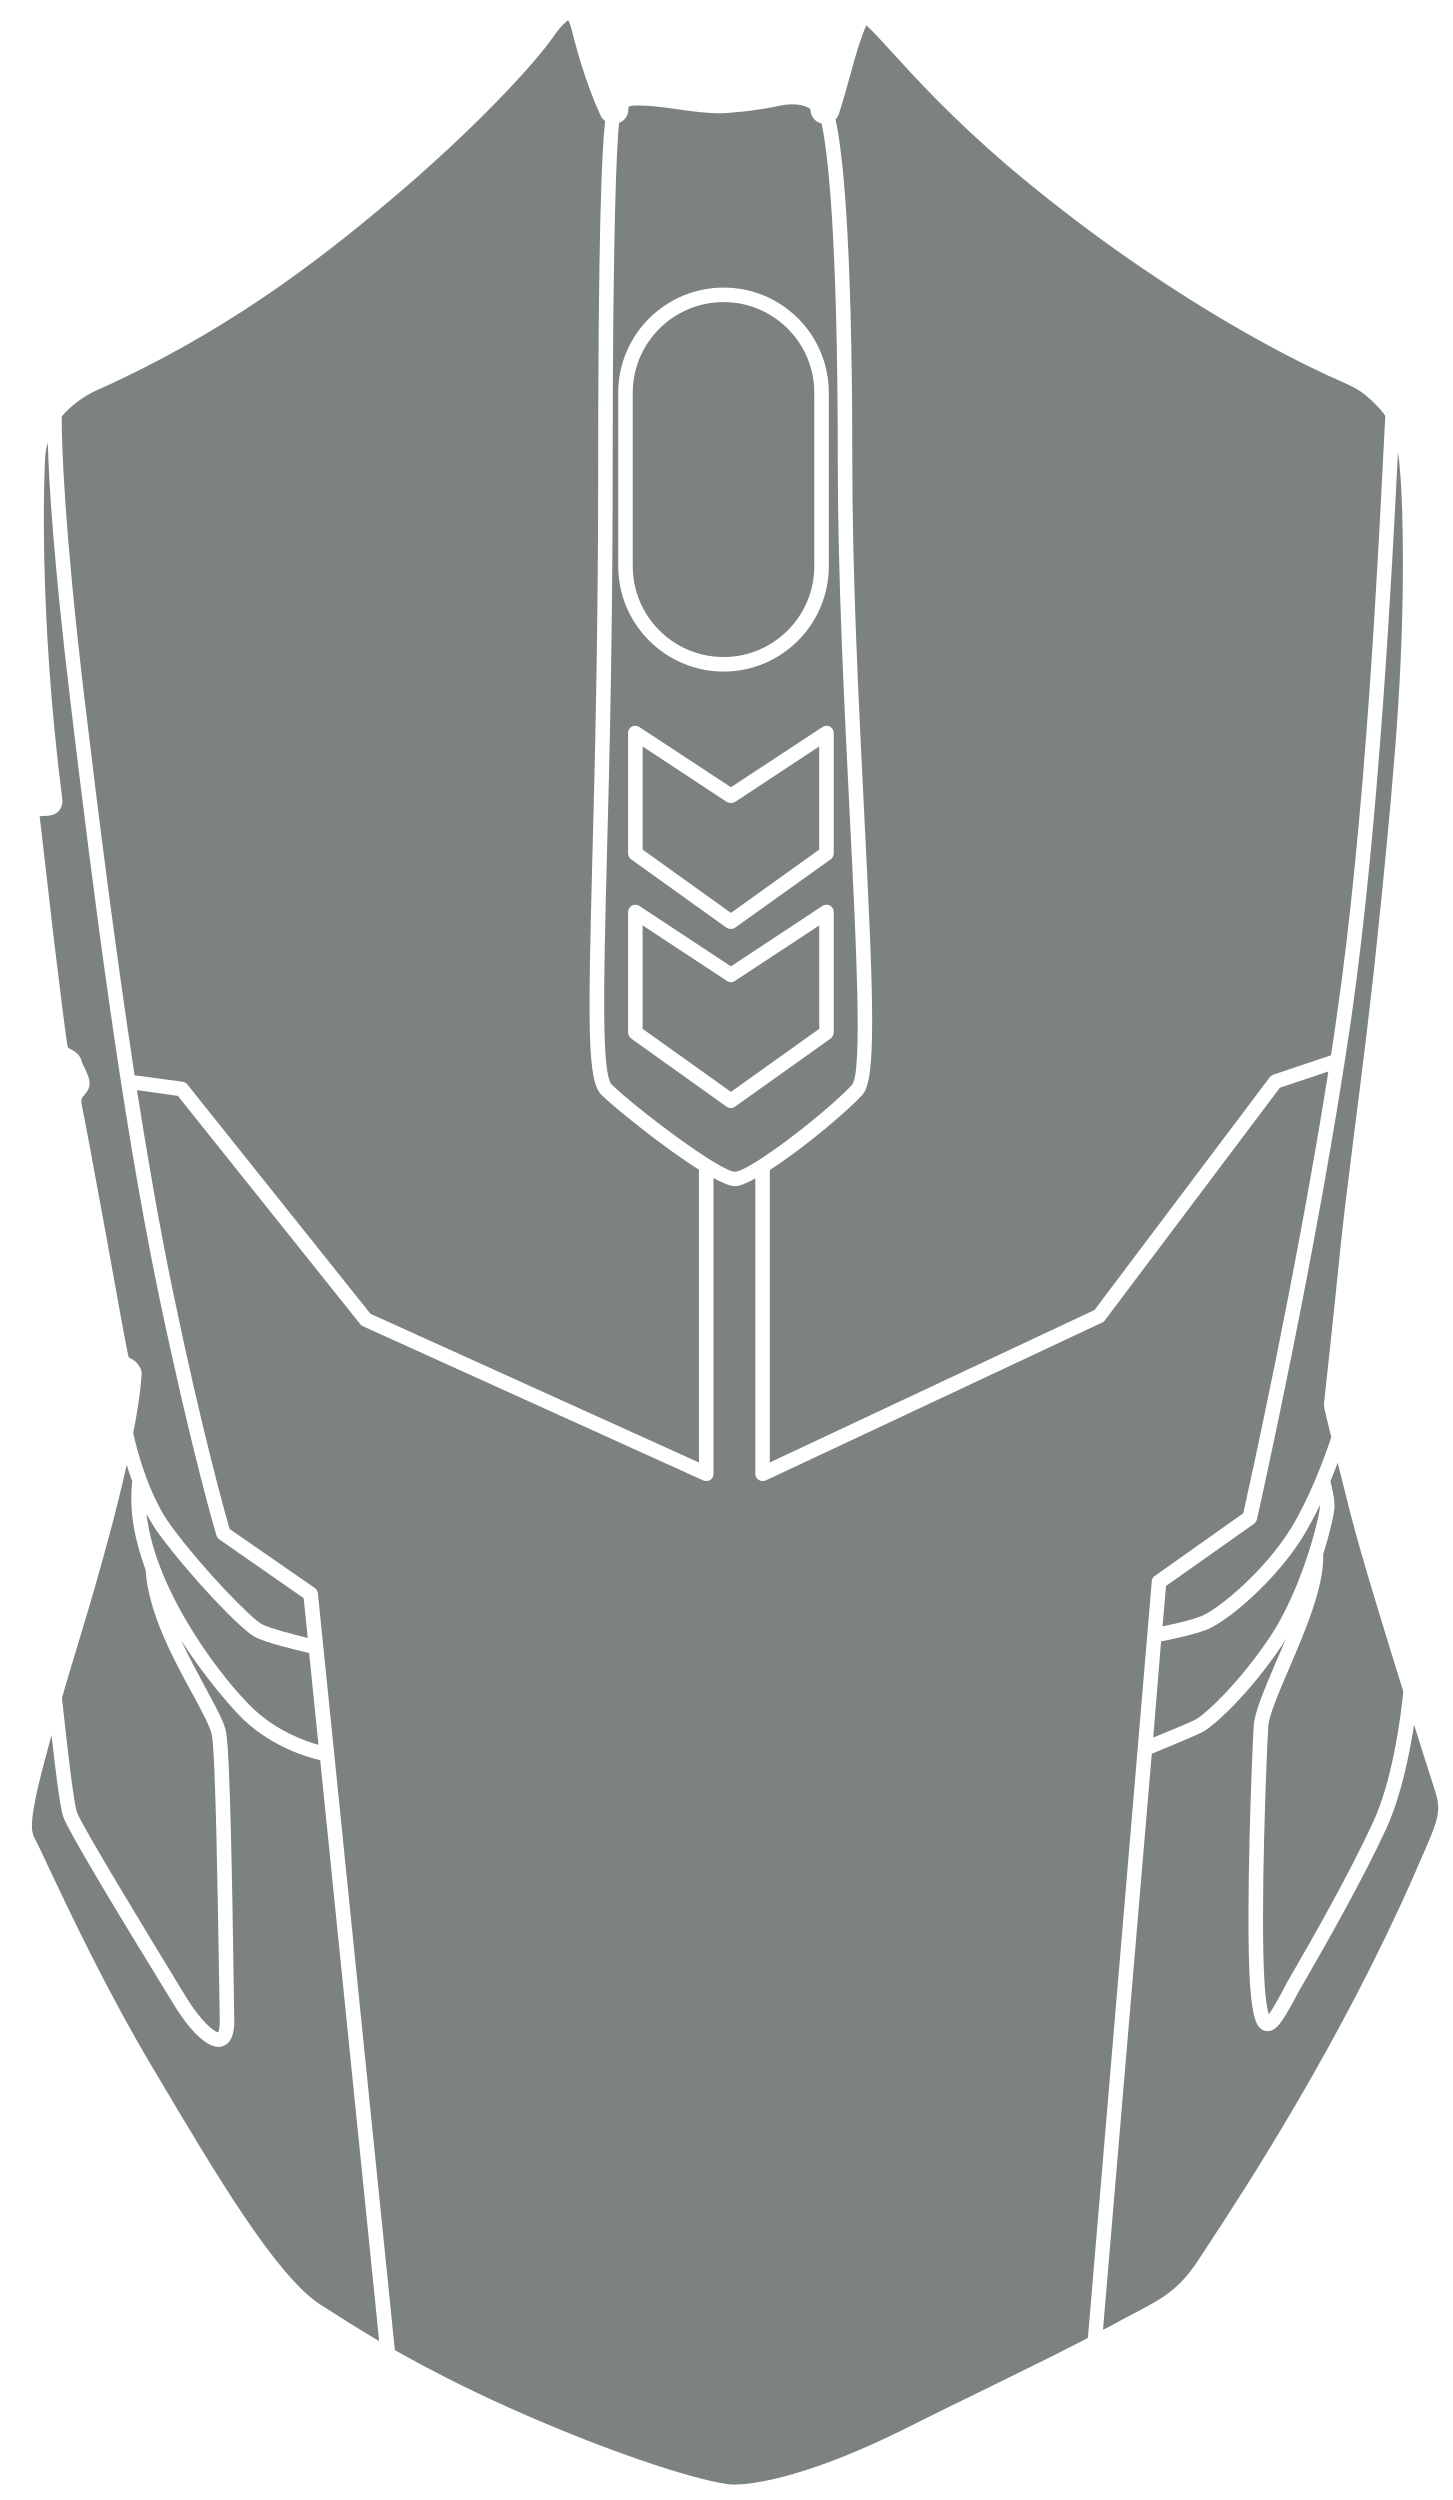
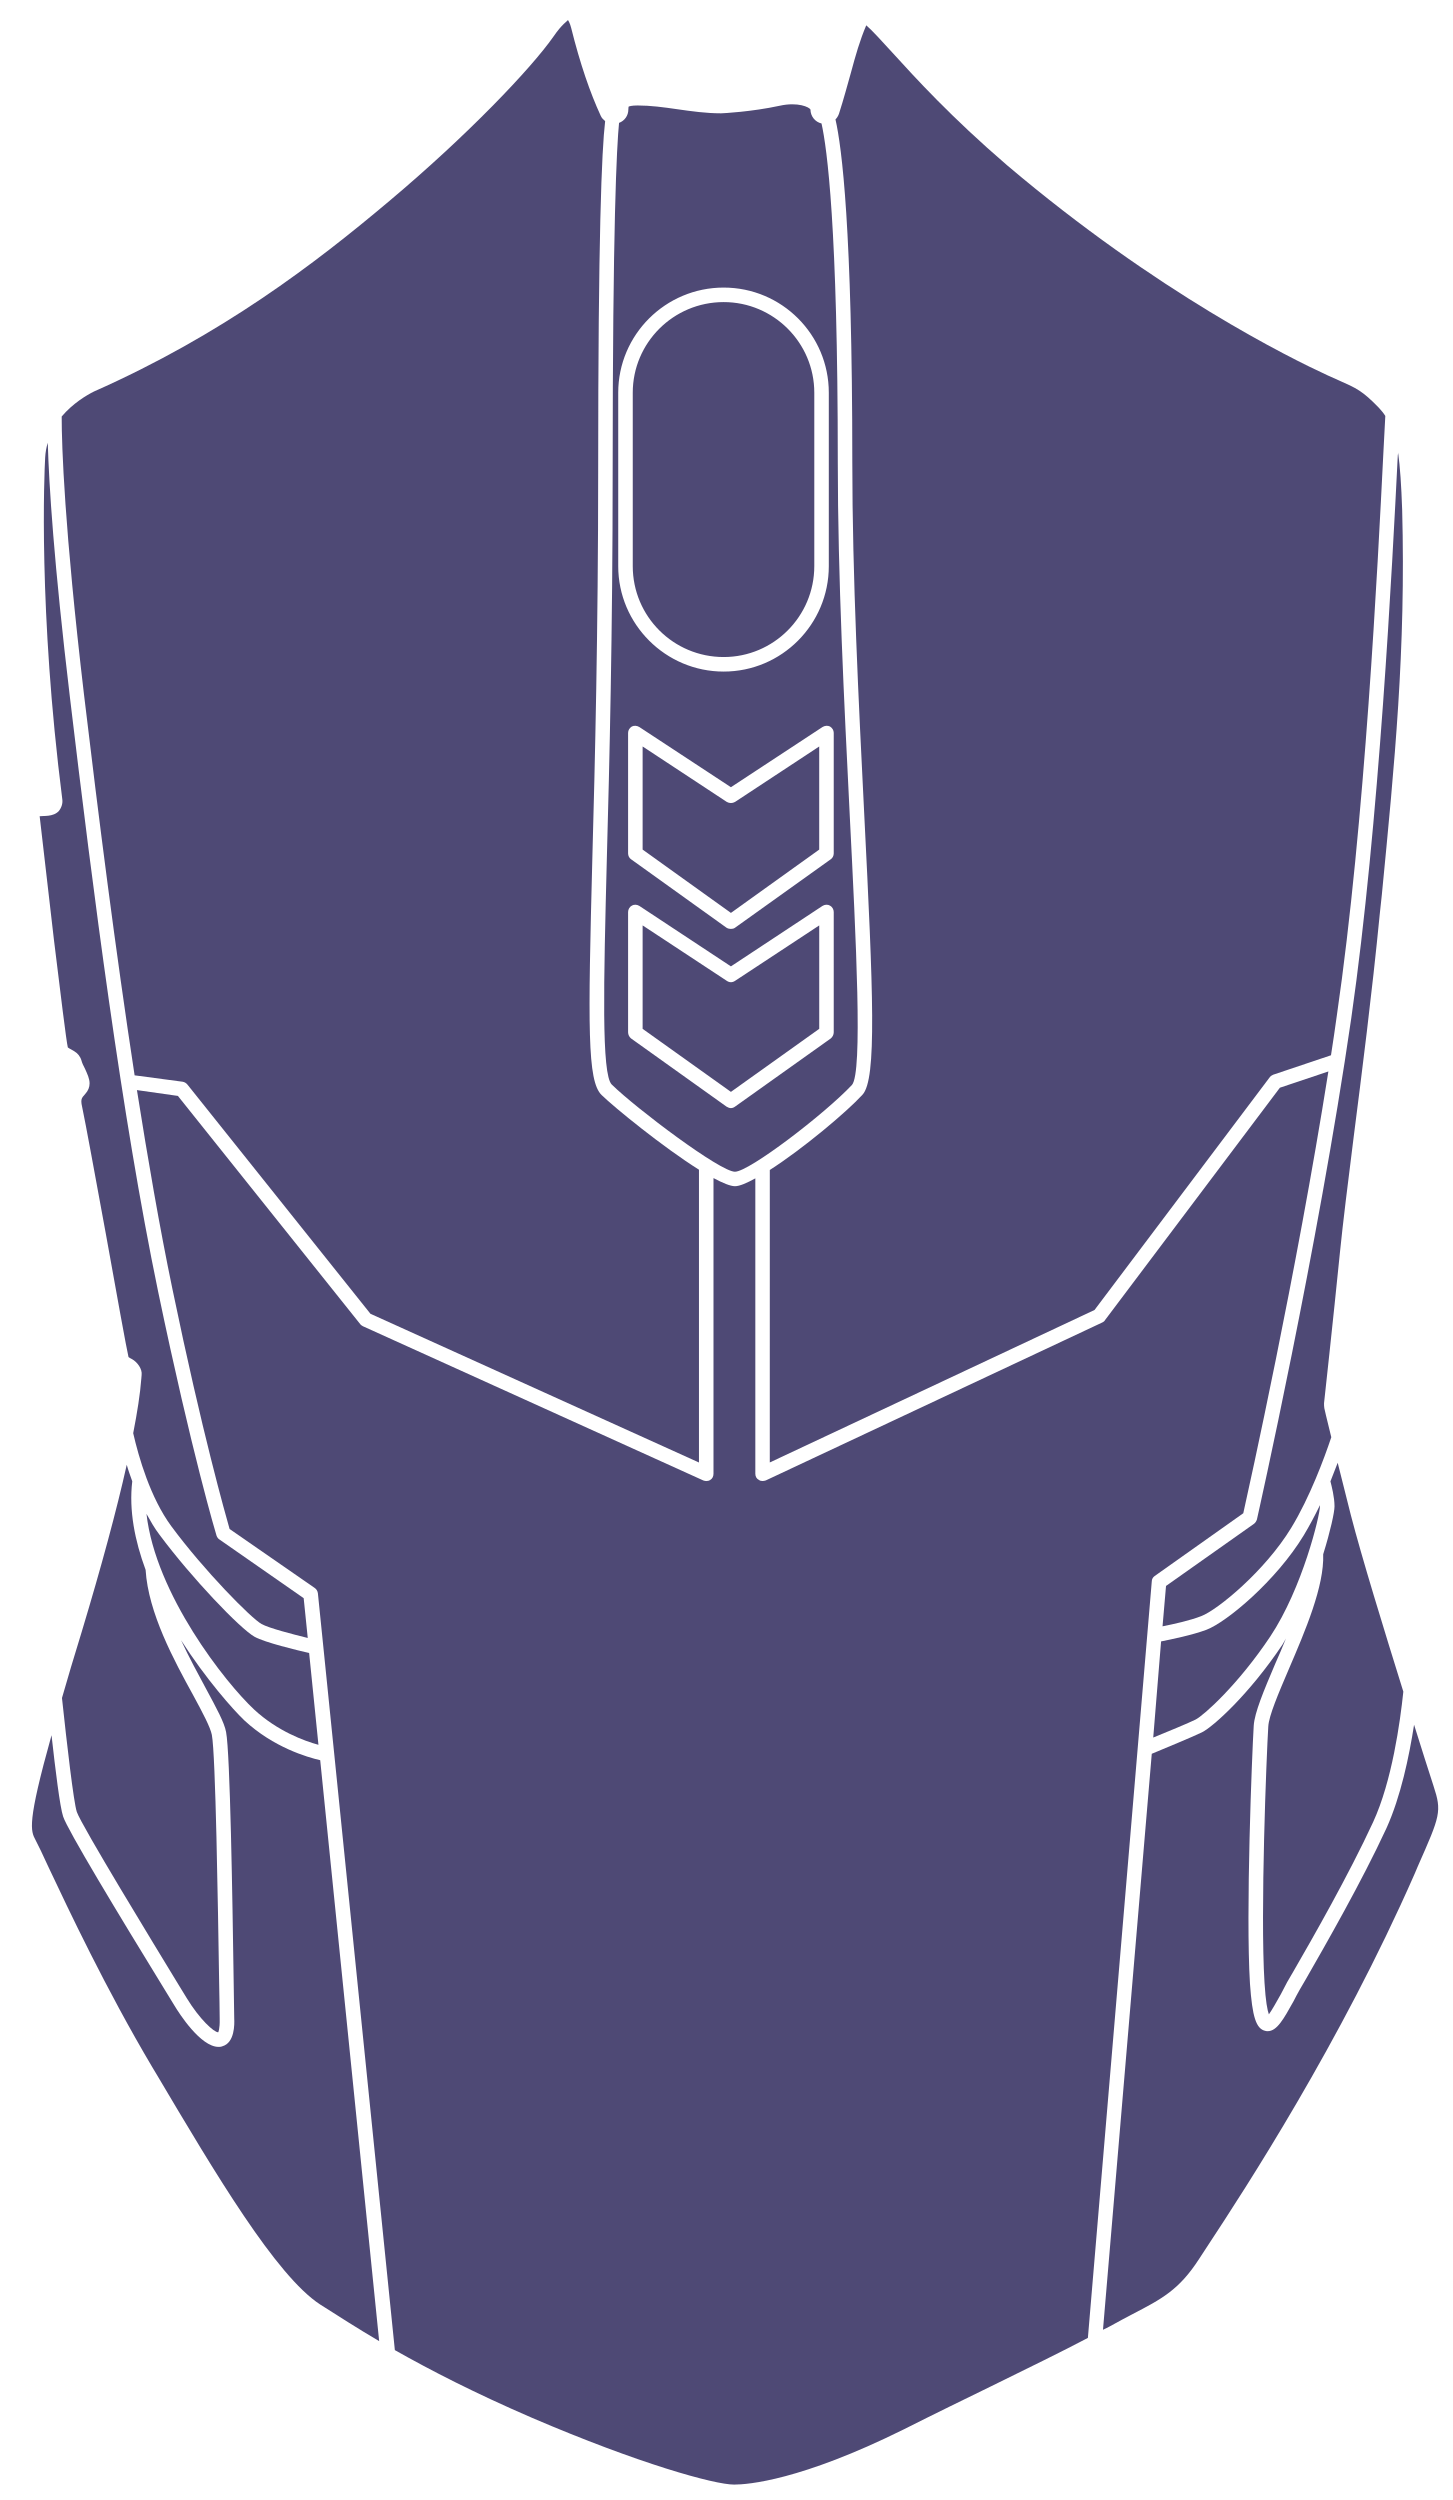
- <svg xmlns="http://www.w3.org/2000/svg" width="280pt" height="482pt" version="1.1" viewBox="0 0 280 482" id="svg380" fill="#7C827D">
+ <svg xmlns="http://www.w3.org/2000/svg" width="280pt" height="482pt" version="1.1" viewBox="0 0 280 482" id="svg380" fill="#4E4975">
  <defs id="defs350">
    <symbol id="u" overflow="visible">
      <path d="m 18.766,-1.125 c -0.969,0.5 -1.98,0.875 -3.031,1.125 -1.043,0.258 -2.137,0.391 -3.281,0.391 -3.398,0 -6.09,-0.945 -8.078,-2.844 -1.992,-1.906 -2.984,-4.484 -2.984,-7.734 0,-3.258 0.992,-5.836 2.984,-7.734 1.988,-1.906 4.68,-2.859 8.078,-2.859 1.145,0 2.238,0.133 3.281,0.391 1.051,0.25 2.062,0.625 3.031,1.125 v 4.219 c -0.98,-0.656 -1.945,-1.141 -2.891,-1.453 -0.949,-0.312 -1.949,-0.469 -3,-0.469 -1.875,0 -3.352,0.605 -4.422,1.812 -1.074,1.199 -1.609,2.856 -1.609,4.969 0,2.106 0.535,3.762 1.609,4.969 1.07,1.199 2.547,1.797 4.422,1.797 1.051,0 2.051,-0.148 3,-0.453 0.945,-0.312 1.91,-0.801 2.891,-1.469 z" id="path287" />
    </symbol>
    <symbol id="b" overflow="visible">
      <path d="m 13.734,-11.141 c -0.438,-0.195 -0.871,-0.344 -1.297,-0.438 -0.418,-0.102 -0.84,-0.156 -1.266,-0.156 -1.262,0 -2.231,0.406 -2.906,1.219 -0.68,0.805 -1.016,1.953 -1.016,3.453 v 7.062 H 2.359 v -15.312 h 4.891 v 2.516 c 0.625,-1 1.344,-1.727 2.156,-2.188 0.82,-0.469 1.801,-0.703 2.938,-0.703 0.164,0 0.344,0.012 0.531,0.031 0.195,0.012 0.477,0.039 0.844,0.078 z" id="path290" />
    </symbol>
    <symbol id="a" overflow="visible">
      <path d="m 17.641,-7.703 v 1.406 H 6.188 c 0.125,1.148 0.539,2.008 1.25,2.578 0.707,0.574 1.703,0.859 2.984,0.859 1.031,0 2.082,-0.148 3.156,-0.453 1.082,-0.312 2.191,-0.773 3.328,-1.391 v 3.766 c -1.156,0.438 -2.312,0.766 -3.469,0.984 -1.156,0.227 -2.312,0.344 -3.469,0.344 -2.773,0 -4.93,-0.703 -6.469,-2.109 -1.531,-1.406 -2.297,-3.379 -2.297,-5.922 0,-2.5 0.754,-4.461 2.266,-5.891 1.508,-1.438 3.582,-2.156 6.219,-2.156 2.406,0 4.332,0.73 5.781,2.188 1.445,1.449 2.172,3.383 2.172,5.797 z m -5.031,-1.625 c 0,-0.926 -0.273,-1.672 -0.812,-2.234 -0.543,-0.57 -1.25,-0.859 -2.125,-0.859 -0.949,0 -1.719,0.266 -2.312,0.797 -0.594,0.531 -0.965,1.297 -1.109,2.297 z" id="path293" />
    </symbol>
    <symbol id="k" overflow="visible">
      <path d="m 9.219,-6.891 c -1.023,0 -1.793,0.172 -2.312,0.516 -0.512,0.344 -0.766,0.855 -0.766,1.531 0,0.625 0.207,1.117 0.625,1.469 0.414,0.344 0.988,0.516 1.719,0.516 0.926,0 1.703,-0.328 2.328,-0.984 0.633,-0.664 0.953,-1.492 0.953,-2.484 v -0.562 z m 7.469,-1.844 V 0 h -4.922 v -2.266 c -0.656,0.93 -1.398,1.605 -2.219,2.031 -0.824,0.414 -1.824,0.625 -3,0.625 -1.586,0 -2.871,-0.457 -3.859,-1.375 -0.992,-0.926 -1.484,-2.129 -1.484,-3.609 0,-1.789 0.613,-3.102 1.844,-3.938 1.238,-0.844 3.18,-1.266 5.828,-1.266 h 2.891 v -0.391 c 0,-0.77 -0.309,-1.332 -0.922,-1.688 -0.617,-0.363 -1.57,-0.547 -2.859,-0.547 -1.055,0 -2.031,0.105 -2.938,0.312 -0.898,0.211 -1.73,0.523 -2.5,0.938 v -3.734 c 1.039,-0.25 2.086,-0.441 3.141,-0.578 1.062,-0.133 2.125,-0.203 3.188,-0.203 2.758,0 4.75,0.547 5.969,1.641 1.227,1.086 1.844,2.856 1.844,5.312 z" id="path296" />
    </symbol>
    <symbol id="d" overflow="visible">
      <path d="m 7.703,-19.656 v 4.344 H 12.75 v 3.5 H 7.703 v 6.5 c 0,0.711 0.141,1.188 0.422,1.438 0.281,0.25 0.836,0.375 1.672,0.375 h 2.516 v 3.5 h -4.188 c -1.938,0 -3.312,-0.398 -4.125,-1.203 -0.805,-0.812 -1.203,-2.18 -1.203,-4.109 v -6.5 h -2.422 v -3.5 h 2.422 v -4.344 z" id="path299" />
    </symbol>
    <symbol id="j" overflow="visible">
      <path d="m 12.766,-13.078 v -8.203 h 4.922 V -1e-4 H 12.766 v -2.219 c -0.668,0.906 -1.406,1.57 -2.219,1.984 -0.813,0.414 -1.758,0.625 -2.828,0.625 -1.887,0 -3.434,-0.75 -4.641,-2.25 -1.211,-1.5 -1.812,-3.426 -1.812,-5.781 0,-2.363 0.602,-4.297 1.812,-5.797 1.207,-1.5 2.754,-2.25 4.641,-2.25 1.062,0 2,0.215 2.812,0.641 0.82,0.43 1.566,1.086 2.234,1.969 z m -3.219,9.922 c 1.039,0 1.836,-0.379 2.391,-1.141 0.551,-0.77 0.828,-1.883 0.828,-3.344 0,-1.457 -0.277,-2.566 -0.828,-3.328 -0.555,-0.77 -1.352,-1.156 -2.391,-1.156 -1.043,0 -1.84,0.387 -2.391,1.156 -0.555,0.762 -0.828,1.871 -0.828,3.328 0,1.461 0.273,2.574 0.828,3.344 0.551,0.762 1.348,1.141 2.391,1.141 z" id="path302" />
    </symbol>
    <symbol id="i" overflow="visible">
      <path d="m 10.5,-3.156 c 1.051,0 1.852,-0.379 2.406,-1.141 0.551,-0.77 0.828,-1.883 0.828,-3.344 0,-1.457 -0.277,-2.566 -0.828,-3.328 -0.555,-0.77 -1.355,-1.156 -2.406,-1.156 -1.055,0 -1.859,0.387 -2.422,1.156 -0.555,0.773 -0.828,1.883 -0.828,3.328 0,1.449 0.273,2.559 0.828,3.328 0.562,0.773 1.367,1.156 2.422,1.156 z m -3.25,-9.922 c 0.676,-0.883 1.422,-1.539 2.234,-1.969 0.82,-0.426 1.766,-0.641 2.828,-0.641 1.895,0 3.445,0.75 4.656,2.25 1.207,1.5 1.812,3.434 1.812,5.797 0,2.356 -0.605,4.281 -1.812,5.781 -1.211,1.5 -2.762,2.25 -4.656,2.25 -1.062,0 -2.008,-0.211 -2.828,-0.625 C 8.672,-0.66 7.926,-1.32 7.25,-2.219 V -2e-5 H 2.359 v -21.281 H 7.25 Z" id="path305" />
    </symbol>
    <symbol id="h" overflow="visible">
      <path d="m 0.344,-15.312 h 4.891 l 4.125,10.391 3.5,-10.391 h 4.891 l -6.438,16.766 c -0.648,1.695 -1.402,2.883 -2.266,3.562 -0.867,0.688 -2,1.031 -3.406,1.031 H 2.797 V 2.829 h 1.531 c 0.832,0 1.438,-0.137 1.812,-0.406 C 6.523,2.161 6.82,1.692 7.031,1.016 L 7.172,0.595 Z" id="path308" />
    </symbol>
    <symbol id="g" overflow="visible">
      <path d="M 14.953,-3.719 H 6.734 L 5.422,0 H 0.141 L 7.703,-20.406 h 6.266 L 21.531,0 H 16.25 Z M 8.047,-7.5 h 5.578 l -2.781,-8.125 z" id="path311" />
    </symbol>
    <symbol id="t" overflow="visible">
      <path d="M 2.359,-21.281 H 7.25 V 0 H 2.359 Z" id="path314" />
    </symbol>
    <symbol id="c" overflow="visible">
      <path d="m 9.641,-12.188 c -1.086,0 -1.914,0.391 -2.484,1.172 -0.574,0.781 -0.859,1.906 -0.859,3.375 0,1.469 0.285,2.594 0.859,3.375 0.57,0.773 1.398,1.156 2.484,1.156 1.062,0 1.875,-0.383 2.438,-1.156 0.57,-0.781 0.859,-1.906 0.859,-3.375 0,-1.469 -0.289,-2.594 -0.859,-3.375 -0.562,-0.781 -1.375,-1.172 -2.438,-1.172 z m 0,-3.5 c 2.633,0 4.691,0.715 6.172,2.141 1.477,1.418 2.219,3.387 2.219,5.906 0,2.512 -0.742,4.481 -2.219,5.906 C 14.332,-0.317 12.273,0.39 9.641,0.39 6.992,0.39 4.926,-0.317 3.438,-1.735 1.945,-3.161 1.203,-5.13 1.203,-7.641 c 0,-2.519 0.742,-4.488 2.234,-5.906 1.488,-1.426 3.555,-2.141 6.203,-2.141 z" id="path317" />
    </symbol>
    <symbol id="f" overflow="visible">
      <path d="M 17.75,-9.328 V 0 h -4.922 v -7.141 c 0,-1.32 -0.031,-2.234 -0.094,-2.734 -0.062,-0.5 -0.168,-0.867 -0.312,-1.109 -0.188,-0.312 -0.449,-0.555 -0.781,-0.734 -0.324,-0.176 -0.695,-0.266 -1.109,-0.266 -1.023,0 -1.824,0.398 -2.406,1.188 -0.586,0.781 -0.875,1.871 -0.875,3.266 V -1e-4 H 2.359 v -15.312 H 7.25 v 2.234 c 0.738,-0.883 1.52,-1.539 2.344,-1.969 0.832,-0.426 1.75,-0.641 2.75,-0.641 1.77,0 3.113,0.547 4.031,1.641 0.914,1.086 1.375,2.656 1.375,4.719 z" id="path320" />
    </symbol>
    <symbol id="e" overflow="visible">
      <path d="m 12.422,-21.281 v 3.219 H 9.719 c -0.688,0 -1.172,0.125 -1.453,0.375 -0.273,0.25 -0.406,0.688 -0.406,1.312 v 1.062 h 4.188 v 3.5 H 7.86 V -2e-4 h -4.891 v -11.812 h -2.438 v -3.5 h 2.438 v -1.062 c 0,-1.664 0.461,-2.898 1.391,-3.703 0.926,-0.801 2.367,-1.203 4.328,-1.203 z" id="path323" />
    </symbol>
    <symbol id="s" overflow="visible">
      <path d="m 0.422,-15.312 h 4.891 l 3.828,10.578 3.797,-10.578 h 4.906 L 11.812,0 h -5.375 z" id="path326" />
    </symbol>
    <symbol id="r" overflow="visible">
      <path d="m 16.547,-12.766 c 0.613,-0.945 1.348,-1.672 2.203,-2.172 0.852,-0.5 1.789,-0.75 2.812,-0.75 1.758,0 3.098,0.547 4.016,1.641 0.926,1.086 1.391,2.656 1.391,4.719 V -4e-4 h -4.922 v -7.984 -0.359 c 0.008,-0.133 0.016,-0.32 0.016,-0.562 0,-1.082 -0.164,-1.863 -0.484,-2.344 -0.312,-0.488 -0.824,-0.734 -1.531,-0.734 -0.93,0 -1.648,0.387 -2.156,1.156 -0.512,0.762 -0.773,1.867 -0.781,3.312 v 7.516 h -4.922 v -7.984 c 0,-1.695 -0.148,-2.785 -0.438,-3.266 -0.293,-0.488 -0.812,-0.734 -1.562,-0.734 -0.938,0 -1.664,0.387 -2.172,1.156 -0.512,0.762 -0.766,1.859 -0.766,3.297 v 7.531 h -4.922 v -15.312 h 4.922 v 2.234 c 0.602,-0.863 1.289,-1.516 2.062,-1.953 0.781,-0.438 1.641,-0.656 2.578,-0.656 1.062,0 2,0.258 2.812,0.766 0.812,0.512 1.426,1.23 1.844,2.156 z" id="path329" />
    </symbol>
    <symbol id="q" overflow="visible">
      <path d="M 17.75,-9.328 V 0 h -4.922 v -7.109 c 0,-1.344 -0.031,-2.266 -0.094,-2.766 -0.062,-0.5 -0.168,-0.867 -0.312,-1.109 -0.188,-0.312 -0.449,-0.555 -0.781,-0.734 -0.324,-0.176 -0.695,-0.266 -1.109,-0.266 -1.023,0 -1.824,0.398 -2.406,1.188 -0.586,0.781 -0.875,1.871 -0.875,3.266 V -1e-4 H 2.359 v -21.281 H 7.25 v 8.203 c 0.738,-0.883 1.52,-1.539 2.344,-1.969 0.832,-0.426 1.75,-0.641 2.75,-0.641 1.77,0 3.113,0.547 4.031,1.641 0.914,1.086 1.375,2.656 1.375,4.719 z" id="path332" />
    </symbol>
    <symbol id="p" overflow="visible">
      <path d="m 2.578,-20.406 h 5.875 l 7.422,14 v -14 h 4.984 V 0 h -5.875 L 7.562,-14 V 0 H 2.578 Z" id="path335" />
    </symbol>
    <symbol id="o" overflow="visible">
      <path d="m 2.188,-5.969 v -9.344 h 4.922 v 1.531 c 0,0.836 -0.008,1.875 -0.016,3.125 -0.012,1.25 -0.016,2.086 -0.016,2.5 0,1.242 0.031,2.133 0.094,2.672 0.07,0.543 0.18,0.934 0.328,1.172 0.207,0.324 0.473,0.574 0.797,0.75 0.32,0.168 0.691,0.25 1.109,0.25 1.02,0 1.82,-0.391 2.406,-1.172 0.582,-0.781 0.875,-1.867 0.875,-3.266 v -7.562 h 4.891 V -6e-4 H 12.688 V -2.219 C 11.945,-1.321 11.164,-0.661 10.344,-0.235 9.519,0.179 8.609,0.39 7.609,0.39 5.848,0.39 4.504,-0.149 3.578,-1.235 2.648,-2.317 2.188,-3.895 2.188,-5.969 Z" id="path338" />
    </symbol>
    <symbol id="n" overflow="visible">
      <path d="m 2.578,-20.406 h 8.734 c 2.594,0 4.582,0.578 5.969,1.734 1.395,1.148 2.094,2.789 2.094,4.922 0,2.137 -0.699,3.781 -2.094,4.938 -1.387,1.156 -3.375,1.734 -5.969,1.734 H 7.828 V 3e-4 h -5.25 z m 5.25,3.812 v 5.703 H 10.75 c 1.02,0 1.805,-0.25 2.359,-0.75 0.562,-0.5 0.844,-1.203 0.844,-2.109 0,-0.914 -0.281,-1.617 -0.844,-2.109 -0.555,-0.488 -1.34,-0.734 -2.359,-0.734 z" id="path341" />
    </symbol>
    <symbol id="m" overflow="visible">
      <path d="M 2.359,-15.312 H 7.25 v 15.031 c 0,2.051 -0.496,3.617 -1.484,4.703 -0.98,1.082 -2.406,1.625 -4.281,1.625 H -0.938 V 2.828 h 0.859 c 0.926,0 1.562,-0.211 1.906,-0.625 0.352,-0.418 0.531,-1.246 0.531,-2.484 z m 0,-5.969 H 7.25 v 4 H 2.359 Z" id="path344" />
    </symbol>
    <symbol id="l" overflow="visible">
      <path d="m 14.719,-14.828 v 3.984 c -0.656,-0.457 -1.324,-0.797 -2,-1.016 -0.668,-0.219 -1.359,-0.328 -2.078,-0.328 -1.367,0 -2.434,0.402 -3.203,1.203 -0.762,0.793 -1.141,1.906 -1.141,3.344 0,1.43 0.379,2.543 1.141,3.344 0.77,0.793 1.836,1.188 3.203,1.188 0.758,0 1.484,-0.109 2.172,-0.328 0.688,-0.227 1.32,-0.566 1.906,-1.016 v 4 c -0.762,0.281 -1.539,0.488 -2.328,0.625 -0.781,0.145 -1.574,0.219 -2.375,0.219 -2.762,0 -4.922,-0.707 -6.484,-2.125 -1.555,-1.414 -2.328,-3.383 -2.328,-5.906 0,-2.531 0.773,-4.504 2.328,-5.922 1.562,-1.414 3.723,-2.125 6.484,-2.125 0.801,0 1.594,0.074 2.375,0.219 0.781,0.137 1.555,0.352 2.328,0.641 z" id="path347" />
    </symbol>
  </defs>
  <g id="g378" transform="translate(-211.0946,-38.73341)">
    <path d="m 225.9,388.06 c -0.617,-1.902 -1.902,-13.047 -2.856,-21.953 1.062,-3.695 2.297,-7.894 3.809,-12.77 3.809,-12.656 6.719,-23.406 8.68,-32.199 0.281,1.062 0.672,2.07 1.062,3.191 -0.672,5.602 0.504,11.48 2.574,17.078 0.504,8.289 5.488,17.473 9.184,24.191 1.793,3.305 3.305,6.16 3.586,7.617 0.727,3.754 1.176,33.098 1.398,47.207 0.055,3.305 0.113,5.938 0.113,7.504 0.055,2.07 -0.281,2.633 -0.281,2.633 -0.84,0 -3.586,-2.519 -6.047,-6.551 l -1.68,-2.742 c -4.59,-7.559 -18.645,-30.574 -19.543,-33.207 z" id="path352" />
    <path d="m 235.87,300.37 c -0.281,-1.062 -2.465,-13.105 -4.367,-23.742 -2.07,-11.312 -4.031,-21.953 -4.426,-23.742 -0.504,-2.238 -0.391,-2.297 0.504,-3.305 0.504,-0.559 0.785,-1.23 0.785,-1.961 0,-0.953 -0.449,-1.848 -0.895,-2.856 -0.281,-0.504 -0.559,-1.121 -0.672,-1.566 -0.223,-0.785 -0.727,-1.398 -1.398,-1.793 -0.953,-0.504 -1.23,-0.727 -1.23,-0.727 -0.281,-1.121 -1.457,-10.754 -2.688,-20.832 -1.176,-10.078 -2.406,-20.719 -2.742,-23.742 0.672,-0.113 2.633,0.168 3.695,-1.008 0.504,-0.617 0.785,-1.457 0.672,-2.238 -4.648,-36.512 -3.473,-63 -3.305,-65.91 0.055,-1.008 0.223,-1.961 0.504,-2.856 0.223,8.062 1.176,23.129 4.258,49 4.481,37.633 9.969,80.641 17.023,114.69 6.496,31.191 11.199,46.871 11.258,47.039 0.113,0.281 0.281,0.559 0.559,0.727 l 16.238,11.312 0.785,7.672 c -2.969,-0.727 -7.504,-1.902 -8.902,-2.688 -1.961,-1.062 -11.09,-10.305 -17.414,-18.871 -4.031,-5.488 -6.273,-13.273 -7.336,-17.922 0.785,-4.031 1.344,-7.559 1.566,-10.527 l 0.055,-0.672 c 0.168,-1.176 -0.84,-2.519 -1.848,-3.078 -0.23,-0.121 -0.566,-0.289 -0.68,-0.402 z" id="path354" />
    <path d="m 260.17,354.3 c 2.016,1.121 8.121,2.574 10.527,3.137 l 1.793,17.695 c -2.688,-0.727 -7.894,-2.633 -12.375,-6.777 -5.543,-5.152 -19.039,-22.289 -20.777,-37.742 0.785,1.398 1.566,2.801 2.519,4.031 6.16,8.289 15.512,18.086 18.312,19.656 z" id="path356" />
    <path d="m 272.83,378.1 11.367,112 c -4.199,-2.465 -7.84,-4.816 -11.367,-7.055 -8.512,-5.543 -20.215,-25.258 -31.527,-44.352 l -0.84,-1.398 c -8.961,-15.121 -16.129,-30.352 -19.992,-38.527 -1.176,-2.574 -2.07,-4.426 -2.519,-5.266 -0.953,-1.793 -1.68,-3.191 3.078,-20.215 0.727,6.551 1.625,13.887 2.238,15.68 0.84,2.574 10.473,18.535 19.824,33.77 l 1.68,2.742 c 0.84,1.398 4.984,7.894 8.457,7.894 0.223,0 0.449,0 0.727,-0.113 2.406,-0.672 2.352,-4.258 2.297,-5.375 l -0.113,-7.504 c -0.223,-15.289 -0.672,-43.68 -1.457,-47.711 -0.336,-1.848 -1.848,-4.594 -3.863,-8.344 -1.512,-2.801 -3.246,-5.992 -4.816,-9.352 4.816,7.504 10.023,13.383 12.207,15.457 5.606,5.203 12.156,7.106 14.621,7.668 z" id="path358" />
    <path d="m 227.3,172.74 c -3.809,-32.367 -4.312,-47.992 -4.312,-53.703 2.129,-2.519 4.762,-4.09 6.215,-4.816 24.754,-10.977 42.672,-24.695 56.953,-36.734 15.062,-12.656 27.328,-25.535 31.641,-31.695 1.68,-2.465 2.742,-3.023 2.801,-3.191 0.113,0.168 0.391,0.617 0.617,1.512 1.734,6.945 3.641,12.488 5.711,16.969 0.168,0.391 0.504,0.727 0.84,1.008 -0.672,5.769 -1.344,21.895 -1.344,67.594 0,30.855 -0.617,56.055 -1.121,74.426 -0.84,32.648 -1.008,43.062 1.793,45.754 2.465,2.406 11.816,10.023 18.762,14.391 v 56.449 l -63.336,-28.672 -35.281,-44.184 c -0.223,-0.281 -0.559,-0.504 -0.953,-0.559 l -9.238,-1.23 c -3.699,-24.203 -6.945,-49.793 -9.746,-73.316 z" id="path360" />
    <path d="m 352.8,193.35 16.238,-10.695 v 19.879 l -17.023,12.207 -17.023,-12.207 v -19.879 l 16.238,10.695 c 0.504,0.281 1.066,0.281 1.57,0 z" id="path362" />
    <path d="m 352.8,227.85 c -0.504,0.336 -1.062,0.336 -1.566,0 l -16.238,-10.695 v 19.938 l 17.023,12.152 17.023,-12.152 v -19.938 z m 0,0 c -0.504,0.336 -1.062,0.336 -1.566,0 l -16.238,-10.695 v 19.938 l 17.023,12.152 17.023,-12.152 v -19.938 z m 22.117,-32.09 c -1.062,-21.449 -2.297,-45.754 -2.297,-67.984 0,-45.305 -2.07,-60.48 -3.137,-65.238 -1.23,-0.281 -2.129,-1.398 -2.129,-2.688 -0.223,-0.449 -2.406,-1.512 -5.938,-0.727 -5.434,1.176 -10.977,1.457 -11.258,1.457 h -0.113 c -2.801,0 -5.602,-0.391 -8.344,-0.785 -2.688,-0.391 -5.207,-0.727 -7.672,-0.727 -1.176,0 -1.625,0.168 -1.734,0.223 0,0 -0.055,0.223 -0.055,0.559 0,1.176 -0.727,2.184 -1.793,2.574 -0.449,4.594 -1.23,19.488 -1.23,67.258 0,30.91 -0.617,56.113 -1.121,74.48 -0.617,24.246 -1.062,41.719 0.953,43.68 4.762,4.648 20.887,16.801 23.742,16.801 2.742,0 17.305,-11.145 22.566,-16.742 2.082,-2.41 0.793,-27.723 -0.441,-52.141 z m -44.629,-81.309 c 0,-11.199 9.129,-20.273 20.328,-20.273 11.199,0 20.273,9.07 20.273,20.273 v 33.434 c 0,11.199 -9.07,20.328 -20.273,20.328 -11.199,0 -20.328,-9.129 -20.328,-20.328 z m 41.551,123.31 c 0,0.449 -0.223,0.895 -0.559,1.176 l -18.48,13.16 c -0.223,0.168 -0.504,0.281 -0.785,0.281 -0.281,0 -0.559,-0.113 -0.84,-0.281 l -18.426,-13.16 c -0.336,-0.281 -0.559,-0.727 -0.559,-1.176 v -23.184 c 0,-0.504 0.281,-1.008 0.727,-1.23 0.449,-0.281 1.008,-0.223 1.457,0.055 l 17.641,11.648 17.641,-11.648 c 0.449,-0.281 1.008,-0.336 1.457,-0.055 0.449,0.223 0.727,0.727 0.727,1.23 z m 0,-34.492 c 0,0.449 -0.223,0.895 -0.559,1.121 l -18.48,13.215 c -0.223,0.168 -0.504,0.223 -0.785,0.223 -0.281,0 -0.559,-0.055 -0.84,-0.223 l -18.426,-13.215 c -0.336,-0.223 -0.559,-0.672 -0.559,-1.121 v -23.238 c 0,-0.504 0.281,-0.953 0.727,-1.23 0.449,-0.223 1.008,-0.168 1.457,0.113 l 17.641,11.594 17.641,-11.594 c 0.449,-0.281 1.008,-0.336 1.457,-0.113 0.449,0.281 0.727,0.727 0.727,1.23 z m -20.609,24.582 -16.238,-10.695 v 19.938 l 17.023,12.152 17.023,-12.152 V 217.156 L 352.8,227.851 c -0.504,0.336 -1.066,0.336 -1.57,0 z m -0.613,-62.441 c 9.633,0 17.473,-7.84 17.473,-17.527 v -33.434 c 0,-9.633 -7.84,-17.473 -17.473,-17.473 -9.688,0 -17.527,7.84 -17.527,17.473 v 33.434 c -0.004,9.688 7.84,17.527 17.527,17.527 z" id="path364" />
    <path d="m 465.58,328.93 v 0.223 c 0,1.734 -3.359,15.734 -9.574,25.09 -6.16,9.238 -12.77,15.176 -14.391,16.016 -1.23,0.617 -5.543,2.406 -8.176,3.473 l 1.512,-18.535 c 1.961,-0.391 6.047,-1.23 8.734,-2.238 3.977,-1.512 13.496,-9.52 18.762,-18.199 1.117,-1.855 2.184,-3.871 3.133,-5.828 z" id="path366" />
    <path d="m 433.16,343.6 -12.32,145.88 c -4.984,2.633 -11.199,5.656 -18.594,9.297 -5.039,2.465 -10.695,5.207 -16.91,8.344 -19.879,9.855 -30.07,10.641 -32.703,10.641 -3.809,0 -18.367,-4.031 -38.977,-12.879 -11.145,-4.816 -19.488,-9.129 -26.434,-13.047 l -14.84,-145.94 c -0.055,-0.391 -0.281,-0.785 -0.617,-1.008 l -16.406,-11.367 c -0.785,-2.801 -5.207,-18.199 -11.031,-46.312 -2.465,-11.871 -4.703,-24.863 -6.832,-38.305 l 7.894,1.121 35.168,44.016 c 0.113,0.168 0.336,0.281 0.504,0.391 l 65.633,29.734 c 0.168,0.055 0.391,0.113 0.559,0.113 0.281,0 0.559,-0.055 0.785,-0.223 0.391,-0.223 0.617,-0.672 0.617,-1.176 v -57.012 c 1.793,0.953 3.246,1.566 4.144,1.566 0.895,0 2.297,-0.617 3.922,-1.512 v 56.953 c 0,0.504 0.223,0.953 0.672,1.176 0.223,0.168 0.449,0.223 0.727,0.223 0.223,0 0.391,-0.055 0.617,-0.113 l 64.902,-30.465 c 0.223,-0.113 0.391,-0.223 0.504,-0.449 l 33.711,-44.801 9.352,-3.137 c -6.215,39.312 -15.289,80.137 -16.406,85.176 l -17.078,12.098 c -0.34,0.23 -0.562,0.621 -0.562,1.016 z" id="path368" />
    <path d="m 375.42,127.78 c 0,-44.969 -2.016,-60.648 -3.246,-66.023 0.277,-0.281 0.5,-0.617 0.668,-1.066 0.953,-2.969 1.625,-5.543 2.297,-7.894 0.953,-3.527 1.734,-6.273 2.969,-9.184 1.176,1.008 3.078,3.137 4.984,5.207 4.535,4.984 11.367,12.488 22.176,21.785 29.062,24.641 54.602,37.184 61.77,40.488 l 2.129,0.953 c 3.414,1.512 4.594,2.016 7.785,5.32 0.449,0.504 0.895,1.008 1.23,1.566 -0.113,1.902 -0.223,4.426 -0.391,7.449 -1.062,21.168 -3.527,70.84 -8.961,108.19 -0.336,2.519 -0.727,5.039 -1.121,7.617 l -11.148,3.75 c -0.281,0.113 -0.504,0.281 -0.672,0.504 l -33.77,44.855 -62.609,29.398 0.004,-56.391 c 6.383,-4.09 14.785,-11.145 17.863,-14.504 2.801,-2.969 2.07,-19.711 0.336,-54.207 -1.062,-21.395 -2.293,-45.641 -2.293,-67.816 z" id="path370" />
    <path d="m 471.52,330.78 c 2.129,8.23 6.383,22.062 10.137,34.105 -0.617,5.879 -2.184,17.246 -5.824,25.145 -4.703,10.191 -11.648,22.344 -15.398,28.84 l -1.176,2.016 c -0.391,0.785 -0.84,1.566 -1.23,2.352 -0.727,1.289 -1.68,3.023 -2.297,3.863 -0.281,-0.785 -0.617,-2.465 -0.84,-6.106 -0.84,-13.609 0.391,-43.902 0.727,-49.391 0.113,-2.07 1.961,-6.383 3.922,-10.977 3.246,-7.559 6.887,-16.07 6.664,-22.23 1.398,-4.481 2.184,-8.121 2.184,-9.238 0,-1.793 -0.559,-3.922 -0.785,-4.816 0.504,-1.289 0.953,-2.465 1.398,-3.586 0.672,2.742 1.512,6.047 2.519,10.023 z" id="path372" />
    <path d="m 471.63,234.96 c 5.375,-37.465 7.894,-87.191 8.961,-108.47 0.055,-0.168 0.055,-0.336 0.055,-0.504 0.391,2.801 0.617,6.273 0.785,11.031 0.727,26.992 -1.457,48.887 -3.922,74.258 l -0.391,3.641 c -1.512,15.512 -3.473,30.801 -5.039,43.062 -1.121,8.902 -2.07,16.52 -2.633,22.121 -1.344,13.383 -3.078,29.176 -3.078,29.176 0,0.336 0,0.617 0.055,0.953 0,0 0.391,1.793 1.344,5.602 -1.344,4.031 -4.144,11.594 -7.727,17.473 -5.039,8.289 -14.223,15.848 -17.359,17.023 -2.129,0.84 -5.434,1.566 -7.449,1.961 l 0.672,-7.785 16.969,-11.984 c 0.281,-0.223 0.449,-0.504 0.559,-0.84 0.109,-0.508 11.703,-51.918 18.199,-96.715 z" id="path374" />
    <path d="m 487.48,383.08 c 1.625,4.93 1.289,5.711 -3.023,15.457 l -0.617,1.457 c -14.336,32.648 -32.762,60.871 -39.762,71.512 l -1.793,2.742 c -3.863,5.992 -7.223,7.727 -12.824,10.641 -1.344,0.727 -2.801,1.457 -4.367,2.352 -0.391,0.223 -0.895,0.449 -1.344,0.672 l 9.406,-111.05 c 2.129,-0.895 8.121,-3.359 9.688,-4.144 2.129,-1.062 9.07,-7.281 15.512,-16.91 0.223,-0.391 0.449,-0.785 0.672,-1.176 -0.672,1.68 -1.398,3.359 -2.07,4.871 -2.238,5.266 -3.977,9.406 -4.144,11.93 -0.336,5.543 -1.566,36.008 -0.727,49.727 0.449,6.441 1.176,8.734 2.969,9.129 0.168,0.055 0.336,0.055 0.449,0.055 1.793,0 3.078,-2.352 4.984,-5.769 0.391,-0.785 0.785,-1.512 1.23,-2.297 l 1.176,-2.016 c 3.754,-6.551 10.754,-18.762 15.512,-29.062 2.742,-6.047 4.367,-13.777 5.32,-19.938 1.457,4.707 2.801,8.852 3.754,11.816 z" id="path376" />
  </g>
</svg>
